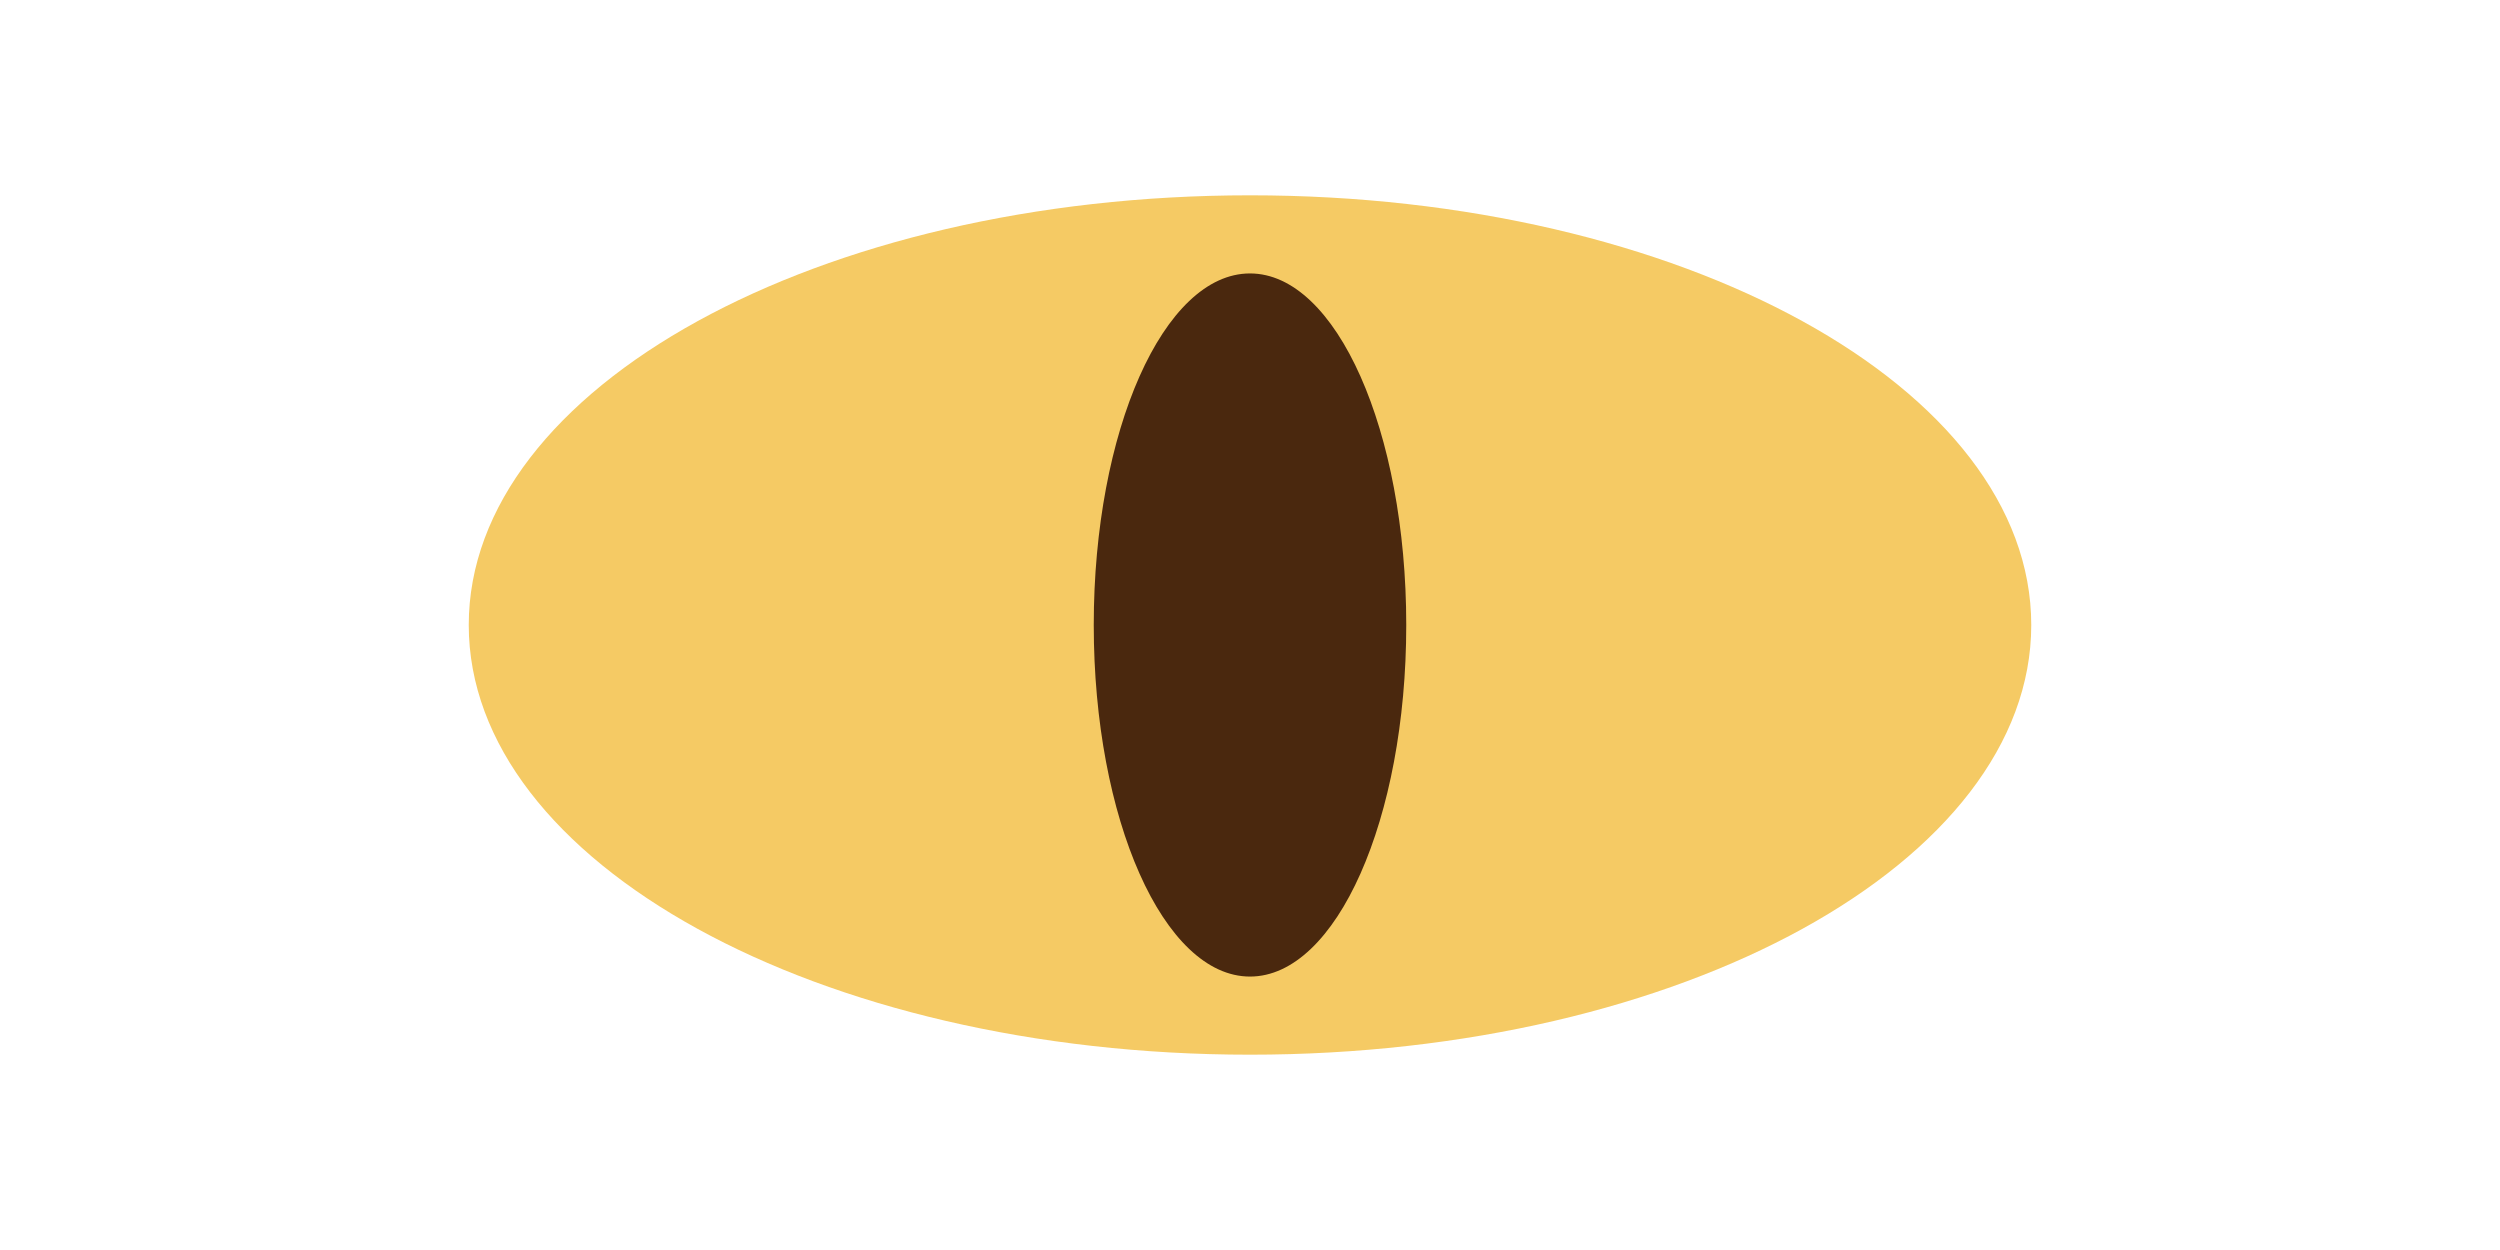
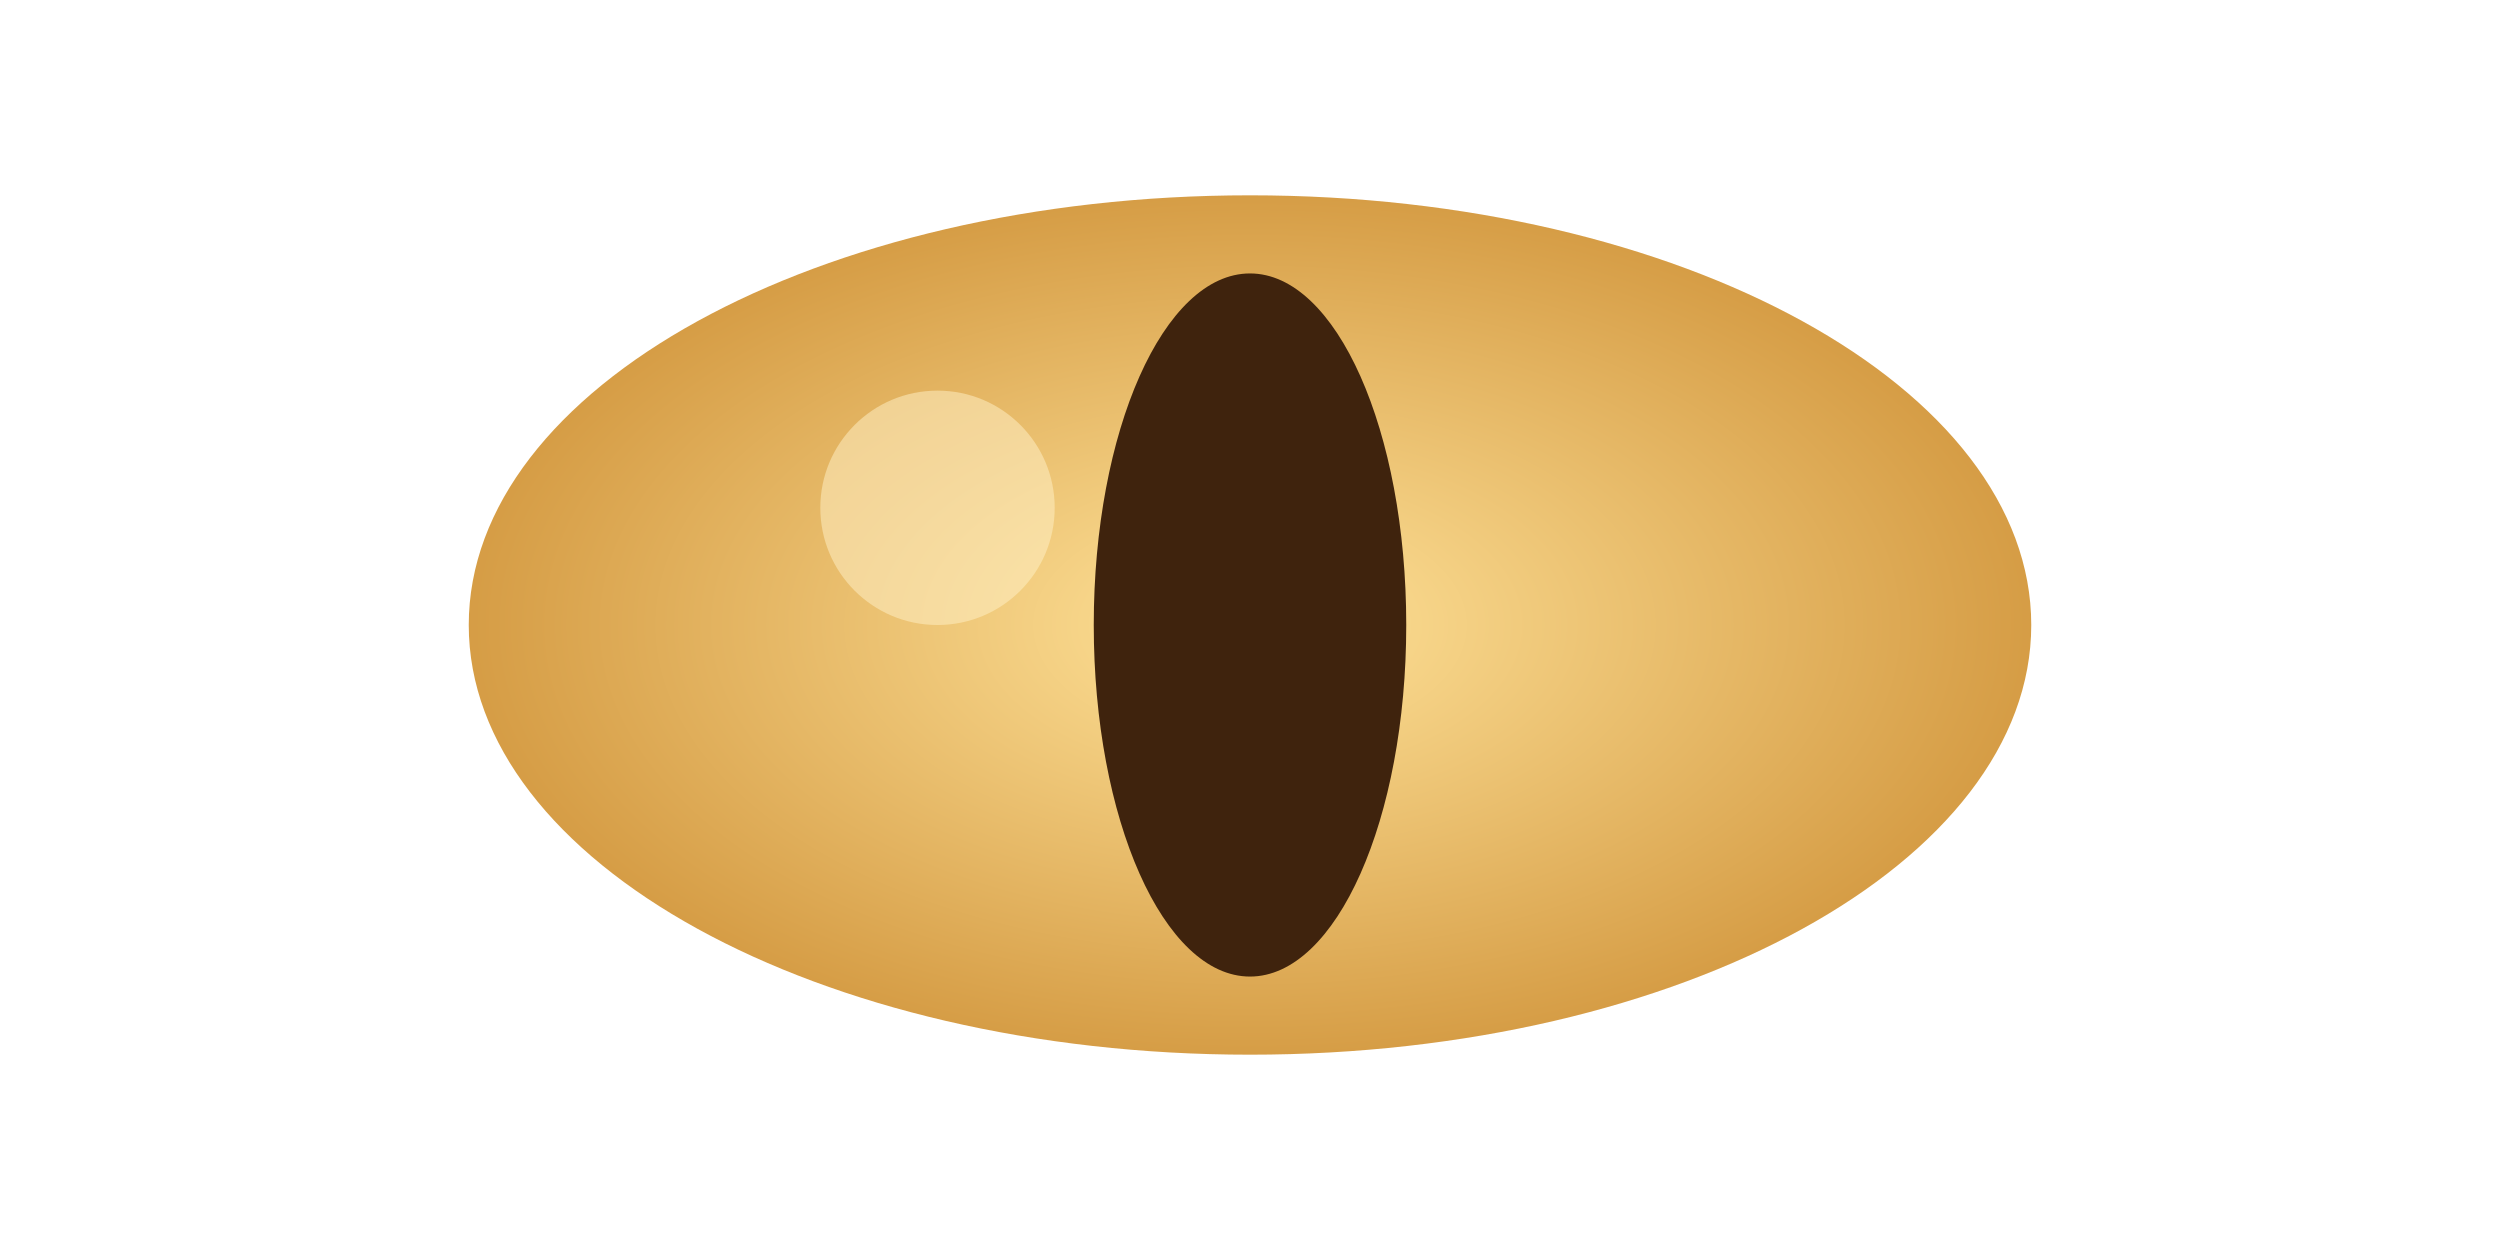
<svg xmlns="http://www.w3.org/2000/svg" width="64" height="32" viewBox="0 0 64 32">
-   <ellipse cx="32" cy="16" rx="20" ry="11" fill="#F5CA64" />
-   <ellipse cx="32" cy="16" rx="4" ry="9" fill="#4A280E" />
+   <defs>
+     <radialGradient id="eye" cx="50%" cy="50%" r="52%">
+       <stop stop-color="#FFE39A" />
+       <stop offset="1" stop-color="#D49A42" />
+     </radialGradient>
+   </defs>
+   <ellipse cx="32" cy="16" rx="20" ry="11" fill="url(#eye)" />
+   <ellipse cx="32" cy="16" rx="4" ry="9" fill="#3F230D" />
+   <circle cx="24" cy="13" r="3" fill="#FFF0C7" fill-opacity="0.52" />
</svg>
